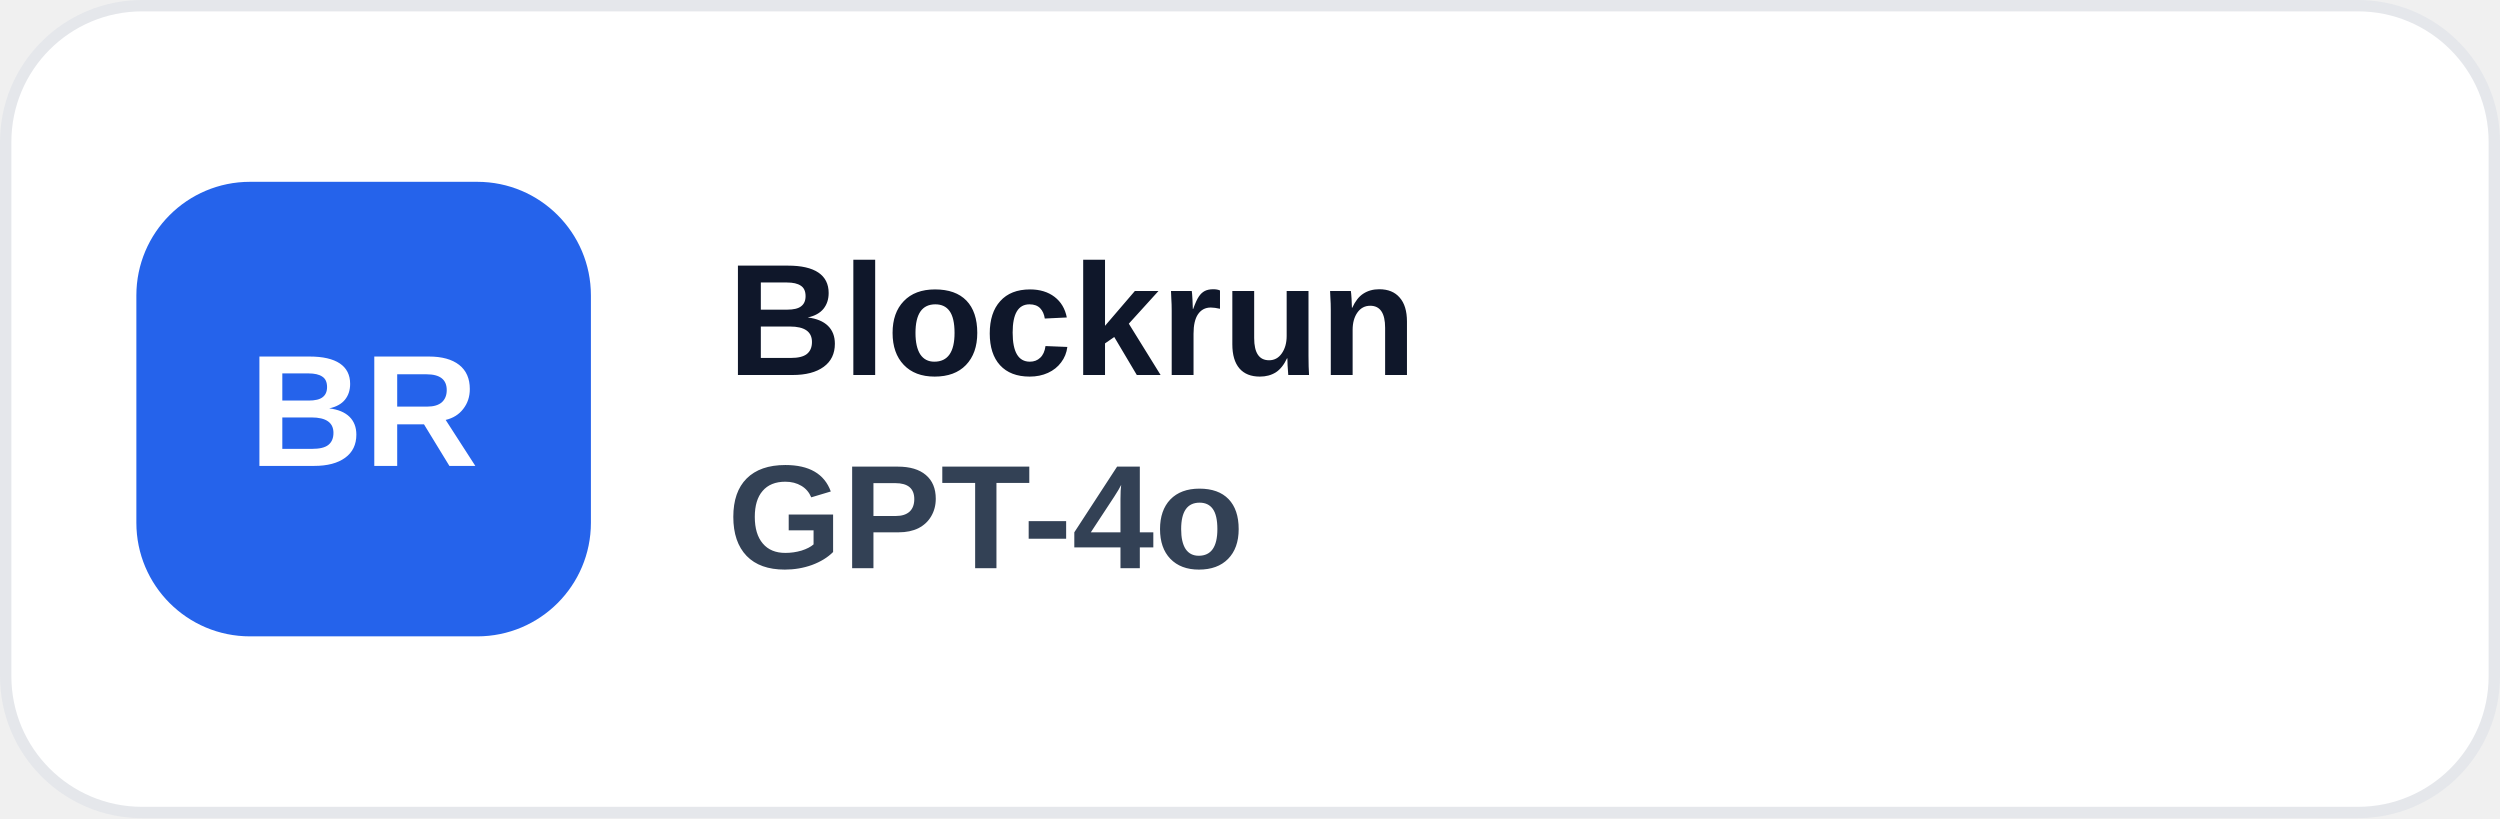
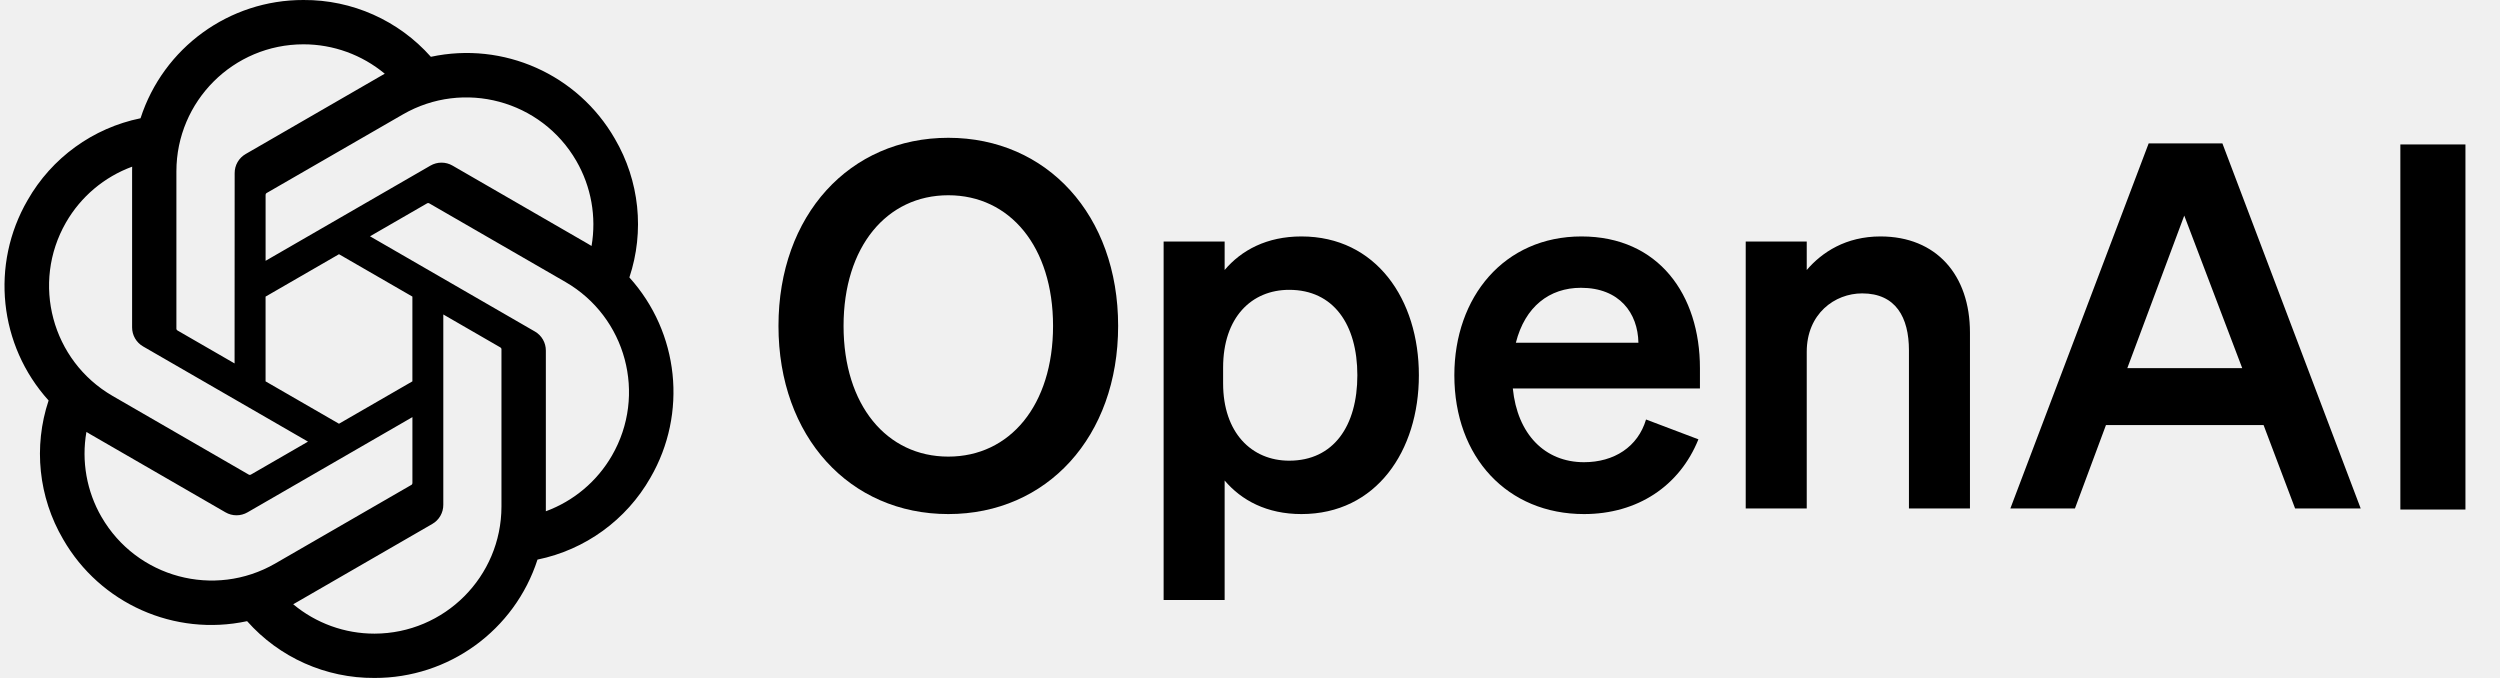
- <svg xmlns="http://www.w3.org/2000/svg" width="220" height="72" viewBox="0 0 220 72" fill="none">
-   <rect x="0.5" y="0.5" width="219" height="71" rx="12" fill="white" stroke="#E5E7EB" />
-   <rect x="12" y="16" width="40" height="40" rx="10" fill="#2563EB" />
-   <text x="32" y="41" fill="white" font-size="14" font-family="Arial, sans-serif" text-anchor="middle" font-weight="700">BR</text>
-   <text x="64" y="33" fill="#0F172A" font-size="14" font-family="Arial, sans-serif" font-weight="700">Blockrun</text>
-   <text x="64" y="50" fill="#334155" font-size="13" font-family="Arial, sans-serif" font-weight="600">GPT-4o</text>
+ <svg xmlns="http://www.w3.org/2000/svg" viewBox="0 0 1180 320">
+   <path d="m367.44 153.84c0 52.32 33.6 88.8 80.16 88.8s80.16-36.48 80.16-88.8-33.6-88.8-80.16-88.8-80.16 36.48-80.16 88.8zm129.6 0c0 37.44-20.4 61.68-49.44 61.68s-49.44-24.24-49.44-61.68 20.4-61.68 49.44-61.68 49.44 24.24 49.44 61.68z" />
+   <path d="m614.27 242.64c35.28 0 55.44-29.76 55.44-65.52s-20.16-65.52-55.44-65.52c-16.32 0-28.32 6.48-36.24 15.84v-13.44h-28.8v169.2h28.8v-56.4c7.92 9.36 19.92 15.84 36.24 15.84zm-36.96-69.12c0-23.76 13.44-36.72 31.2-36.72 20.88 0 32.16 16.32 32.16 40.32s-11.28 40.32-32.16 40.32c-17.76 0-31.2-13.2-31.2-36.48z" />
+   <path d="m747.65 242.64c25.2 0 45.12-13.2 54-35.28l-24.72-9.36c-3.84 12.96-15.12 20.16-29.28 20.16-18.48 0-31.44-13.2-33.6-34.8h88.32v-9.6c0-34.56-19.44-62.16-55.92-62.16s-60 28.56-60 65.52c0 38.88 25.2 65.52 61.2 65.52zm-1.44-106.8c18.24 0 26.88 12 27.12 25.92h-57.84c4.32-17.04 15.84-25.92 30.72-25.92z" />
+   <path d="m823.98 240h28.8v-73.92c0-18 13.2-27.6 26.16-27.6 15.84 0 22.08 11.28 22.08 26.88v74.64h28.8v-83.04c0-27.12-15.84-45.36-42.24-45.36-16.32 0-27.6 7.44-34.8 15.84v-13.44h-28.8z" />
+   <path d="m1014.17 67.68-65.28 172.32h30.48l14.64-39.36h74.4l14.88 39.36h30.96l-65.28-172.32zm16.8 34.08 27.36 72h-54.24z" />
+   <path d="m1163.69 68.18h-30.72v172.32h30.72z" />
+   <path d="m297.06 130.97c7.26-21.79 4.76-45.66-6.85-65.48-17.46-30.4-52.56-46.04-86.84-38.68-15.25-17.18-37.16-26.95-60.13-26.81-35.04-.08-66.13 22.48-76.91 55.82-22.51 4.61-41.94 18.7-53.31 38.67-17.59 30.32-13.58 68.54 9.92 94.54-7.26 21.79-4.76 45.66 6.85 65.48 17.46 30.4 52.56 46.04 86.84 38.68 15.24 17.18 37.16 26.95 60.13 26.8 35.06.09 66.16-22.49 76.94-55.86 22.51-4.61 41.94-18.7 53.31-38.67 17.57-30.32 13.55-68.51-9.94-94.51zm-120.28 168.11c-14.03.02-27.62-4.89-38.39-13.88.49-.26 1.34-.73 1.89-1.07l63.72-36.8c3.26-1.85 5.26-5.32 5.24-9.07v-89.83l26.93 15.55c.29.14.48.42.52.74v74.39c-.04 33.08-26.83 59.9-59.91 59.97zm-128.84-55.03c-7.03-12.14-9.56-26.37-7.15-40.18.47.28 1.3.79 1.89 1.13l63.72 36.8c3.23 1.89 7.23 1.89 10.47 0l77.79-44.92v31.1c.02.32-.13.63-.38.83l-64.41 37.19c-28.69 16.52-65.33 6.7-81.92-21.95zm-16.77-139.09c7-12.16 18.05-21.46 31.21-26.29 0 .55-.03 1.52-.03 2.2v73.61c-.02 3.74 1.98 7.21 5.23 9.06l77.79 44.91-26.93 15.55c-.27.18-.61.21-.91.08l-64.42-37.22c-28.63-16.58-38.45-53.21-21.95-81.89zm221.26 51.49-77.79-44.92 26.93-15.54c.27-.18.61-.21.91-.08l64.42 37.19c28.68 16.57 38.51 53.26 21.94 81.94-7.01 12.14-18.05 21.44-31.2 26.28v-75.81c.03-3.74-1.96-7.2-5.2-9.06zm26.8-40.34c-.47-.29-1.3-.79-1.89-1.13l-63.72-36.8c-3.23-1.89-7.23-1.89-10.47 0l-77.79 44.92v-31.1c-.02-.32.13-.63.38-.83l64.41-37.16c28.69-16.55 65.37-6.7 81.91 22 6.99 12.12 9.52 26.31 7.15 40.1zm-168.51 55.43-26.94-15.55c-.29-.14-.48-.42-.52-.74v-74.39c.02-33.12 26.89-59.96 60.01-59.94 14.01 0 27.57 4.92 38.34 13.88-.49.26-1.33.73-1.89 1.07l-63.72 36.8c-3.26 1.85-5.26 5.31-5.24 9.06l-.04 89.79zm14.63-31.54 34.65-20.01 34.65 20v40.01l-34.65 20-34.65-20z" />
</svg>
